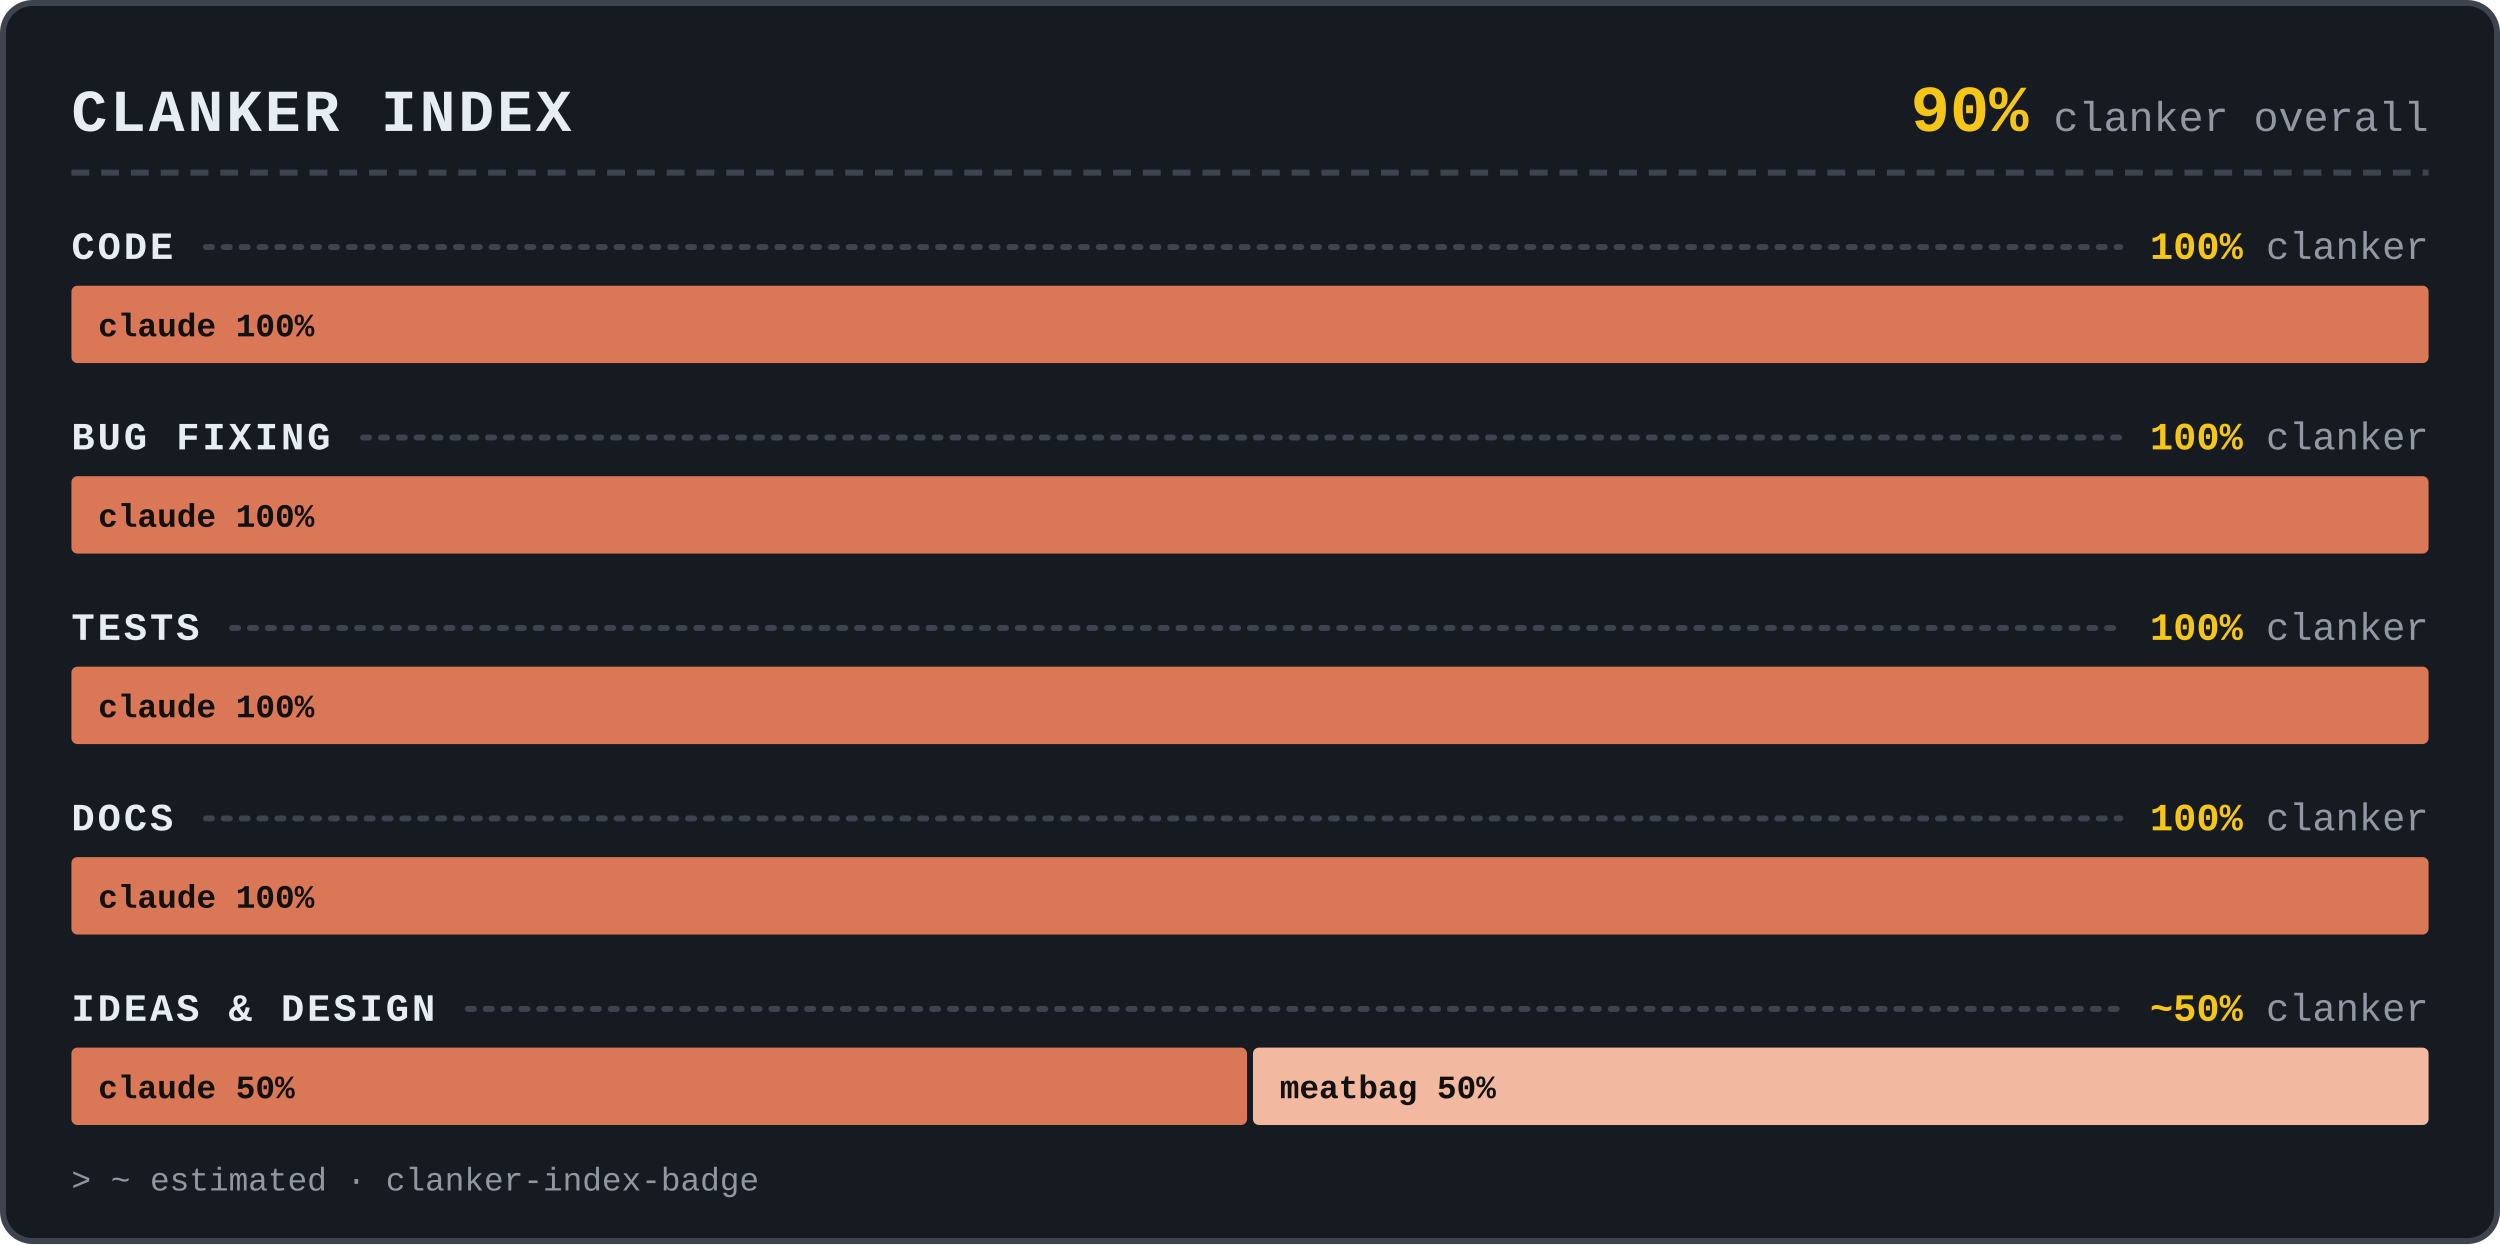
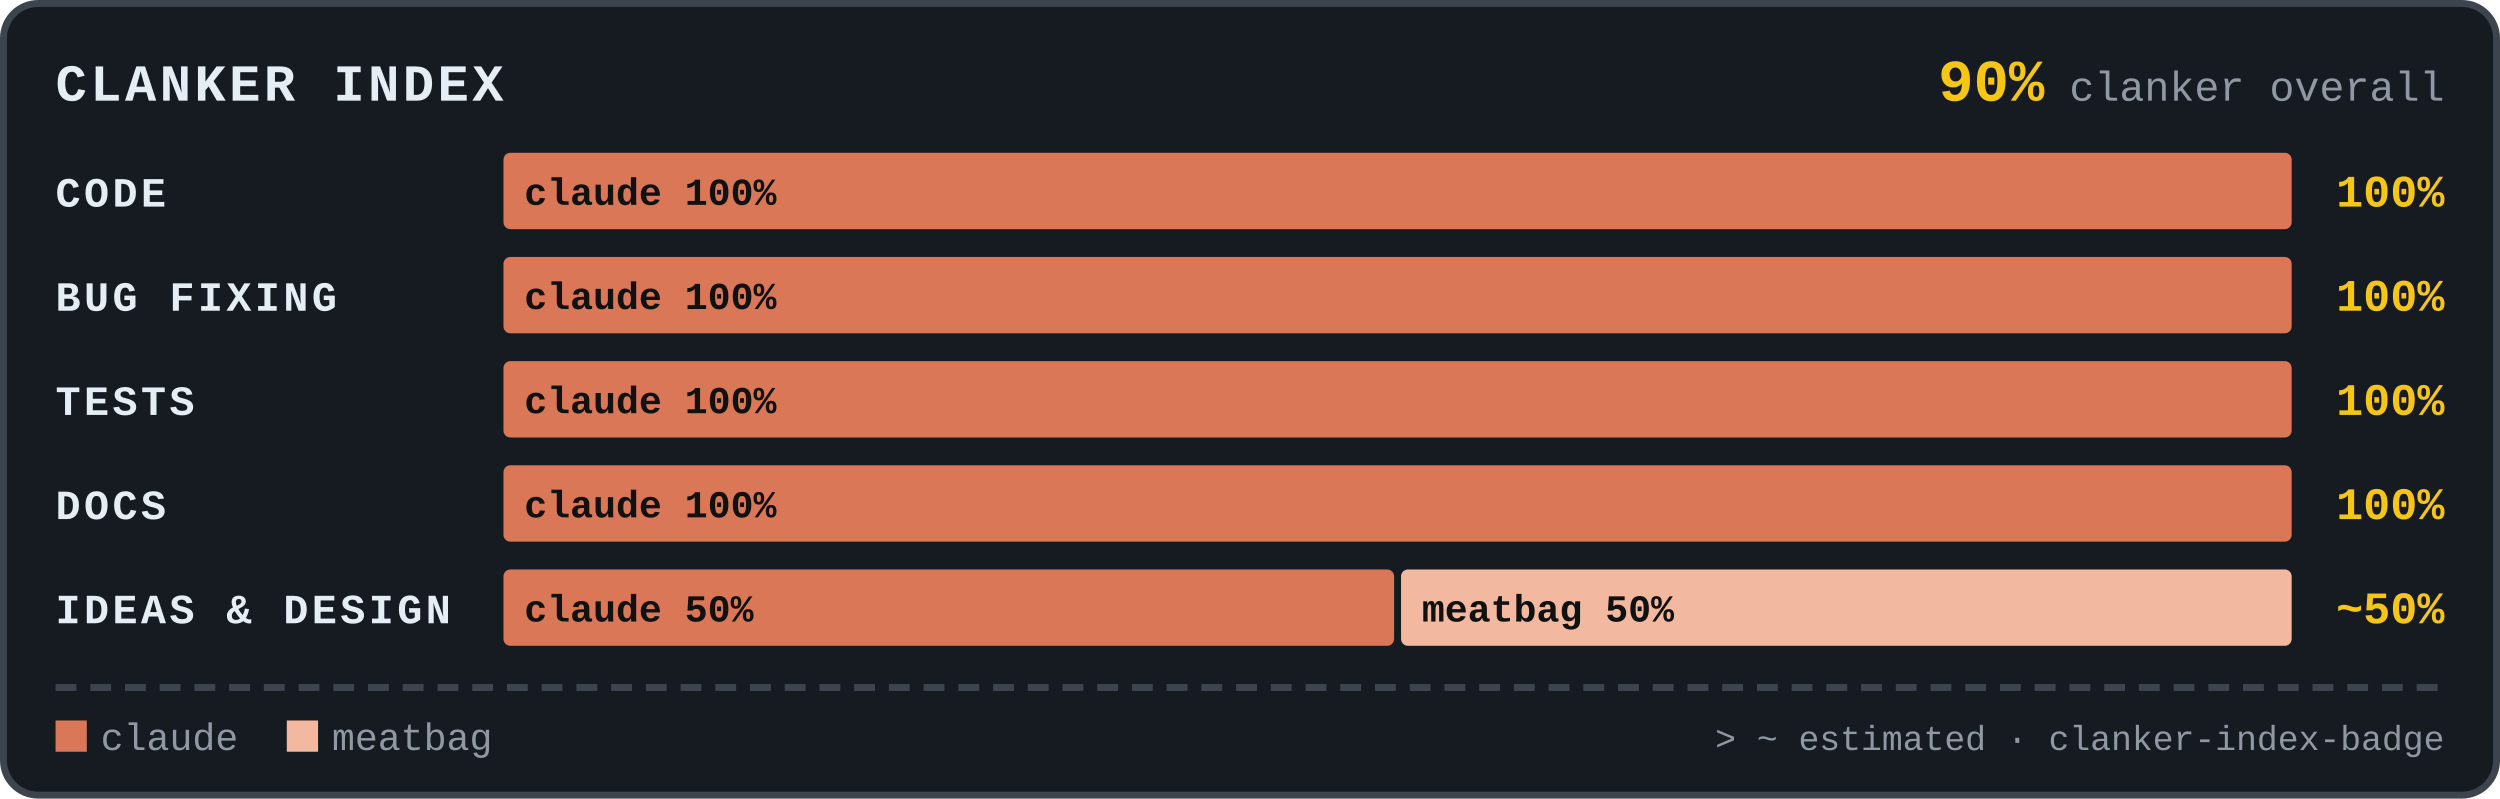
- <svg xmlns="http://www.w3.org/2000/svg" width="840" height="418" viewBox="0 0 840 418" role="img" aria-labelledby="t">
-   <rect x="1" y="1" width="838" height="416" rx="10" fill="#161b22" stroke="#3d444d" stroke-width="2" />
+ <svg xmlns="http://www.w3.org/2000/svg" width="720" height="230" viewBox="0 0 720 230" role="img" aria-labelledby="t">
+   <rect x="1" y="1" width="718" height="228" rx="10" fill="#161b22" stroke="#3d444d" stroke-width="2" />
  <g font-family="ui-monospace, SFMono-Regular, 'SF Mono', Menlo, Consolas, 'Liberation Mono', monospace">
-     <text x="24" y="44" font-size="20" font-weight="800" letter-spacing="1" fill="#e6edf3">CLANKER INDEX</text>
-     <text x="816" y="44" text-anchor="end" font-size="14" fill="#9198a1">
-       <tspan font-size="22" font-weight="800" fill="#F5C518">90%</tspan> clanker overall</text>
-     <line x1="24" y1="58" x2="816" y2="58" stroke="#3d444d" stroke-width="2" stroke-dasharray="6 4" />
-     <text x="24" y="87" font-size="13" font-weight="700" letter-spacing="1" fill="#e6edf3">CODE</text>
-     <line x1="69.2" y1="83" x2="712.4" y2="83" stroke="#3d444d" stroke-width="2" stroke-dasharray="2 4" stroke-linecap="round" />
-     <text x="816" y="87" text-anchor="end" font-size="13" fill="#9198a1">
-       <tspan font-weight="800" fill="#F5C518">100%</tspan> clanker</text>
-     <rect x="24.00" y="96" width="792.00" height="26" rx="2" fill="#D97757" />
-     <text x="33.00" y="113" font-size="11" font-weight="700" fill="#111111">claude 100%</text>
-     <text x="24" y="151" font-size="13" font-weight="700" letter-spacing="1" fill="#e6edf3">BUG FIXING</text>
-     <line x1="122.0" y1="147" x2="712.4" y2="147" stroke="#3d444d" stroke-width="2" stroke-dasharray="2 4" stroke-linecap="round" />
-     <text x="816" y="151" text-anchor="end" font-size="13" fill="#9198a1">
-       <tspan font-weight="800" fill="#F5C518">100%</tspan> clanker</text>
-     <rect x="24.00" y="160" width="792.00" height="26" rx="2" fill="#D97757" />
-     <text x="33.00" y="177" font-size="11" font-weight="700" fill="#111111">claude 100%</text>
-     <text x="24" y="215" font-size="13" font-weight="700" letter-spacing="1" fill="#e6edf3">TESTS</text>
-     <line x1="78.0" y1="211" x2="712.4" y2="211" stroke="#3d444d" stroke-width="2" stroke-dasharray="2 4" stroke-linecap="round" />
-     <text x="816" y="215" text-anchor="end" font-size="13" fill="#9198a1">
-       <tspan font-weight="800" fill="#F5C518">100%</tspan> clanker</text>
-     <rect x="24.00" y="224" width="792.00" height="26" rx="2" fill="#D97757" />
-     <text x="33.00" y="241" font-size="11" font-weight="700" fill="#111111">claude 100%</text>
-     <text x="24" y="279" font-size="13" font-weight="700" letter-spacing="1" fill="#e6edf3">DOCS</text>
-     <line x1="69.2" y1="275" x2="712.4" y2="275" stroke="#3d444d" stroke-width="2" stroke-dasharray="2 4" stroke-linecap="round" />
-     <text x="816" y="279" text-anchor="end" font-size="13" fill="#9198a1">
-       <tspan font-weight="800" fill="#F5C518">100%</tspan> clanker</text>
-     <rect x="24.00" y="288" width="792.00" height="26" rx="2" fill="#D97757" />
-     <text x="33.00" y="305" font-size="11" font-weight="700" fill="#111111">claude 100%</text>
-     <text x="24" y="343" font-size="13" font-weight="700" letter-spacing="1" fill="#e6edf3">IDEAS &amp; DESIGN</text>
-     <line x1="157.2" y1="339" x2="712.4" y2="339" stroke="#3d444d" stroke-width="2" stroke-dasharray="2 4" stroke-linecap="round" />
-     <text x="816" y="343" text-anchor="end" font-size="13" fill="#9198a1">
-       <tspan font-weight="800" fill="#F5C518">~50%</tspan> clanker</text>
-     <rect x="24.00" y="352" width="395.00" height="26" rx="2" fill="#D97757" />
-     <text x="33.00" y="369" font-size="11" font-weight="700" fill="#111111">claude 50%</text>
-     <rect x="421.00" y="352" width="395.00" height="26" rx="2" fill="#F2B8A0" />
-     <text x="430.00" y="369" font-size="11" font-weight="700" fill="#111111">meatbag 50%</text>
-     <text x="24" y="400" font-size="11" fill="#9198a1">&gt; ~ estimated · clanker-index-badge</text>
+     <text x="16" y="29" font-size="15" font-weight="800" letter-spacing="1" fill="#e6edf3">CLANKER INDEX</text>
+     <text x="704" y="29" text-anchor="end" font-size="12" fill="#9198a1">
+       <tspan font-size="17" font-weight="800" fill="#F5C518">90%</tspan> clanker overall</text>
+     <text x="16" y="59.5" font-size="12" font-weight="700" letter-spacing="1" fill="#e6edf3">CODE</text>
+     <rect x="145.00" y="44" width="515.00" height="22" rx="2" fill="#D97757" />
+     <text x="151.00" y="59" font-size="11" font-weight="700" fill="#111111">claude 100%</text>
+     <text x="704" y="59.5" text-anchor="end" font-size="13" font-weight="800" fill="#F5C518">100%</text>
+     <text x="16" y="89.5" font-size="12" font-weight="700" letter-spacing="1" fill="#e6edf3">BUG FIXING</text>
+     <rect x="145.00" y="74" width="515.00" height="22" rx="2" fill="#D97757" />
+     <text x="151.00" y="89" font-size="11" font-weight="700" fill="#111111">claude 100%</text>
+     <text x="704" y="89.5" text-anchor="end" font-size="13" font-weight="800" fill="#F5C518">100%</text>
+     <text x="16" y="119.5" font-size="12" font-weight="700" letter-spacing="1" fill="#e6edf3">TESTS</text>
+     <rect x="145.00" y="104" width="515.00" height="22" rx="2" fill="#D97757" />
+     <text x="151.00" y="119" font-size="11" font-weight="700" fill="#111111">claude 100%</text>
+     <text x="704" y="119.5" text-anchor="end" font-size="13" font-weight="800" fill="#F5C518">100%</text>
+     <text x="16" y="149.5" font-size="12" font-weight="700" letter-spacing="1" fill="#e6edf3">DOCS</text>
+     <rect x="145.00" y="134" width="515.00" height="22" rx="2" fill="#D97757" />
+     <text x="151.00" y="149" font-size="11" font-weight="700" fill="#111111">claude 100%</text>
+     <text x="704" y="149.5" text-anchor="end" font-size="13" font-weight="800" fill="#F5C518">100%</text>
+     <text x="16" y="179.5" font-size="12" font-weight="700" letter-spacing="1" fill="#e6edf3">IDEAS &amp; DESIGN</text>
+     <rect x="145.00" y="164" width="256.50" height="22" rx="2" fill="#D97757" />
+     <text x="151.00" y="179" font-size="11" font-weight="700" fill="#111111">claude 50%</text>
+     <rect x="403.50" y="164" width="256.50" height="22" rx="2" fill="#F2B8A0" />
+     <text x="409.50" y="179" font-size="11" font-weight="700" fill="#111111">meatbag 50%</text>
+     <text x="704" y="179.5" text-anchor="end" font-size="13" font-weight="800" fill="#F5C518">~50%</text>
+     <line x1="16" y1="198" x2="704" y2="198" stroke="#3d444d" stroke-width="2" stroke-dasharray="6 4" />
+     <rect x="16" y="207.5" width="9" height="9" rx="0" fill="#D97757" />
+     <text x="29" y="216" font-size="11" fill="#9198a1">claude</text>
+     <rect x="82.6" y="207.5" width="9" height="9" rx="0" fill="#F2B8A0" />
+     <text x="95.6" y="216" font-size="11" fill="#9198a1">meatbag</text>
+     <text x="704" y="216" text-anchor="end" font-size="10" fill="#9198a1">&gt; ~ estimated · clanker-index-badge</text>
  </g>
</svg>
